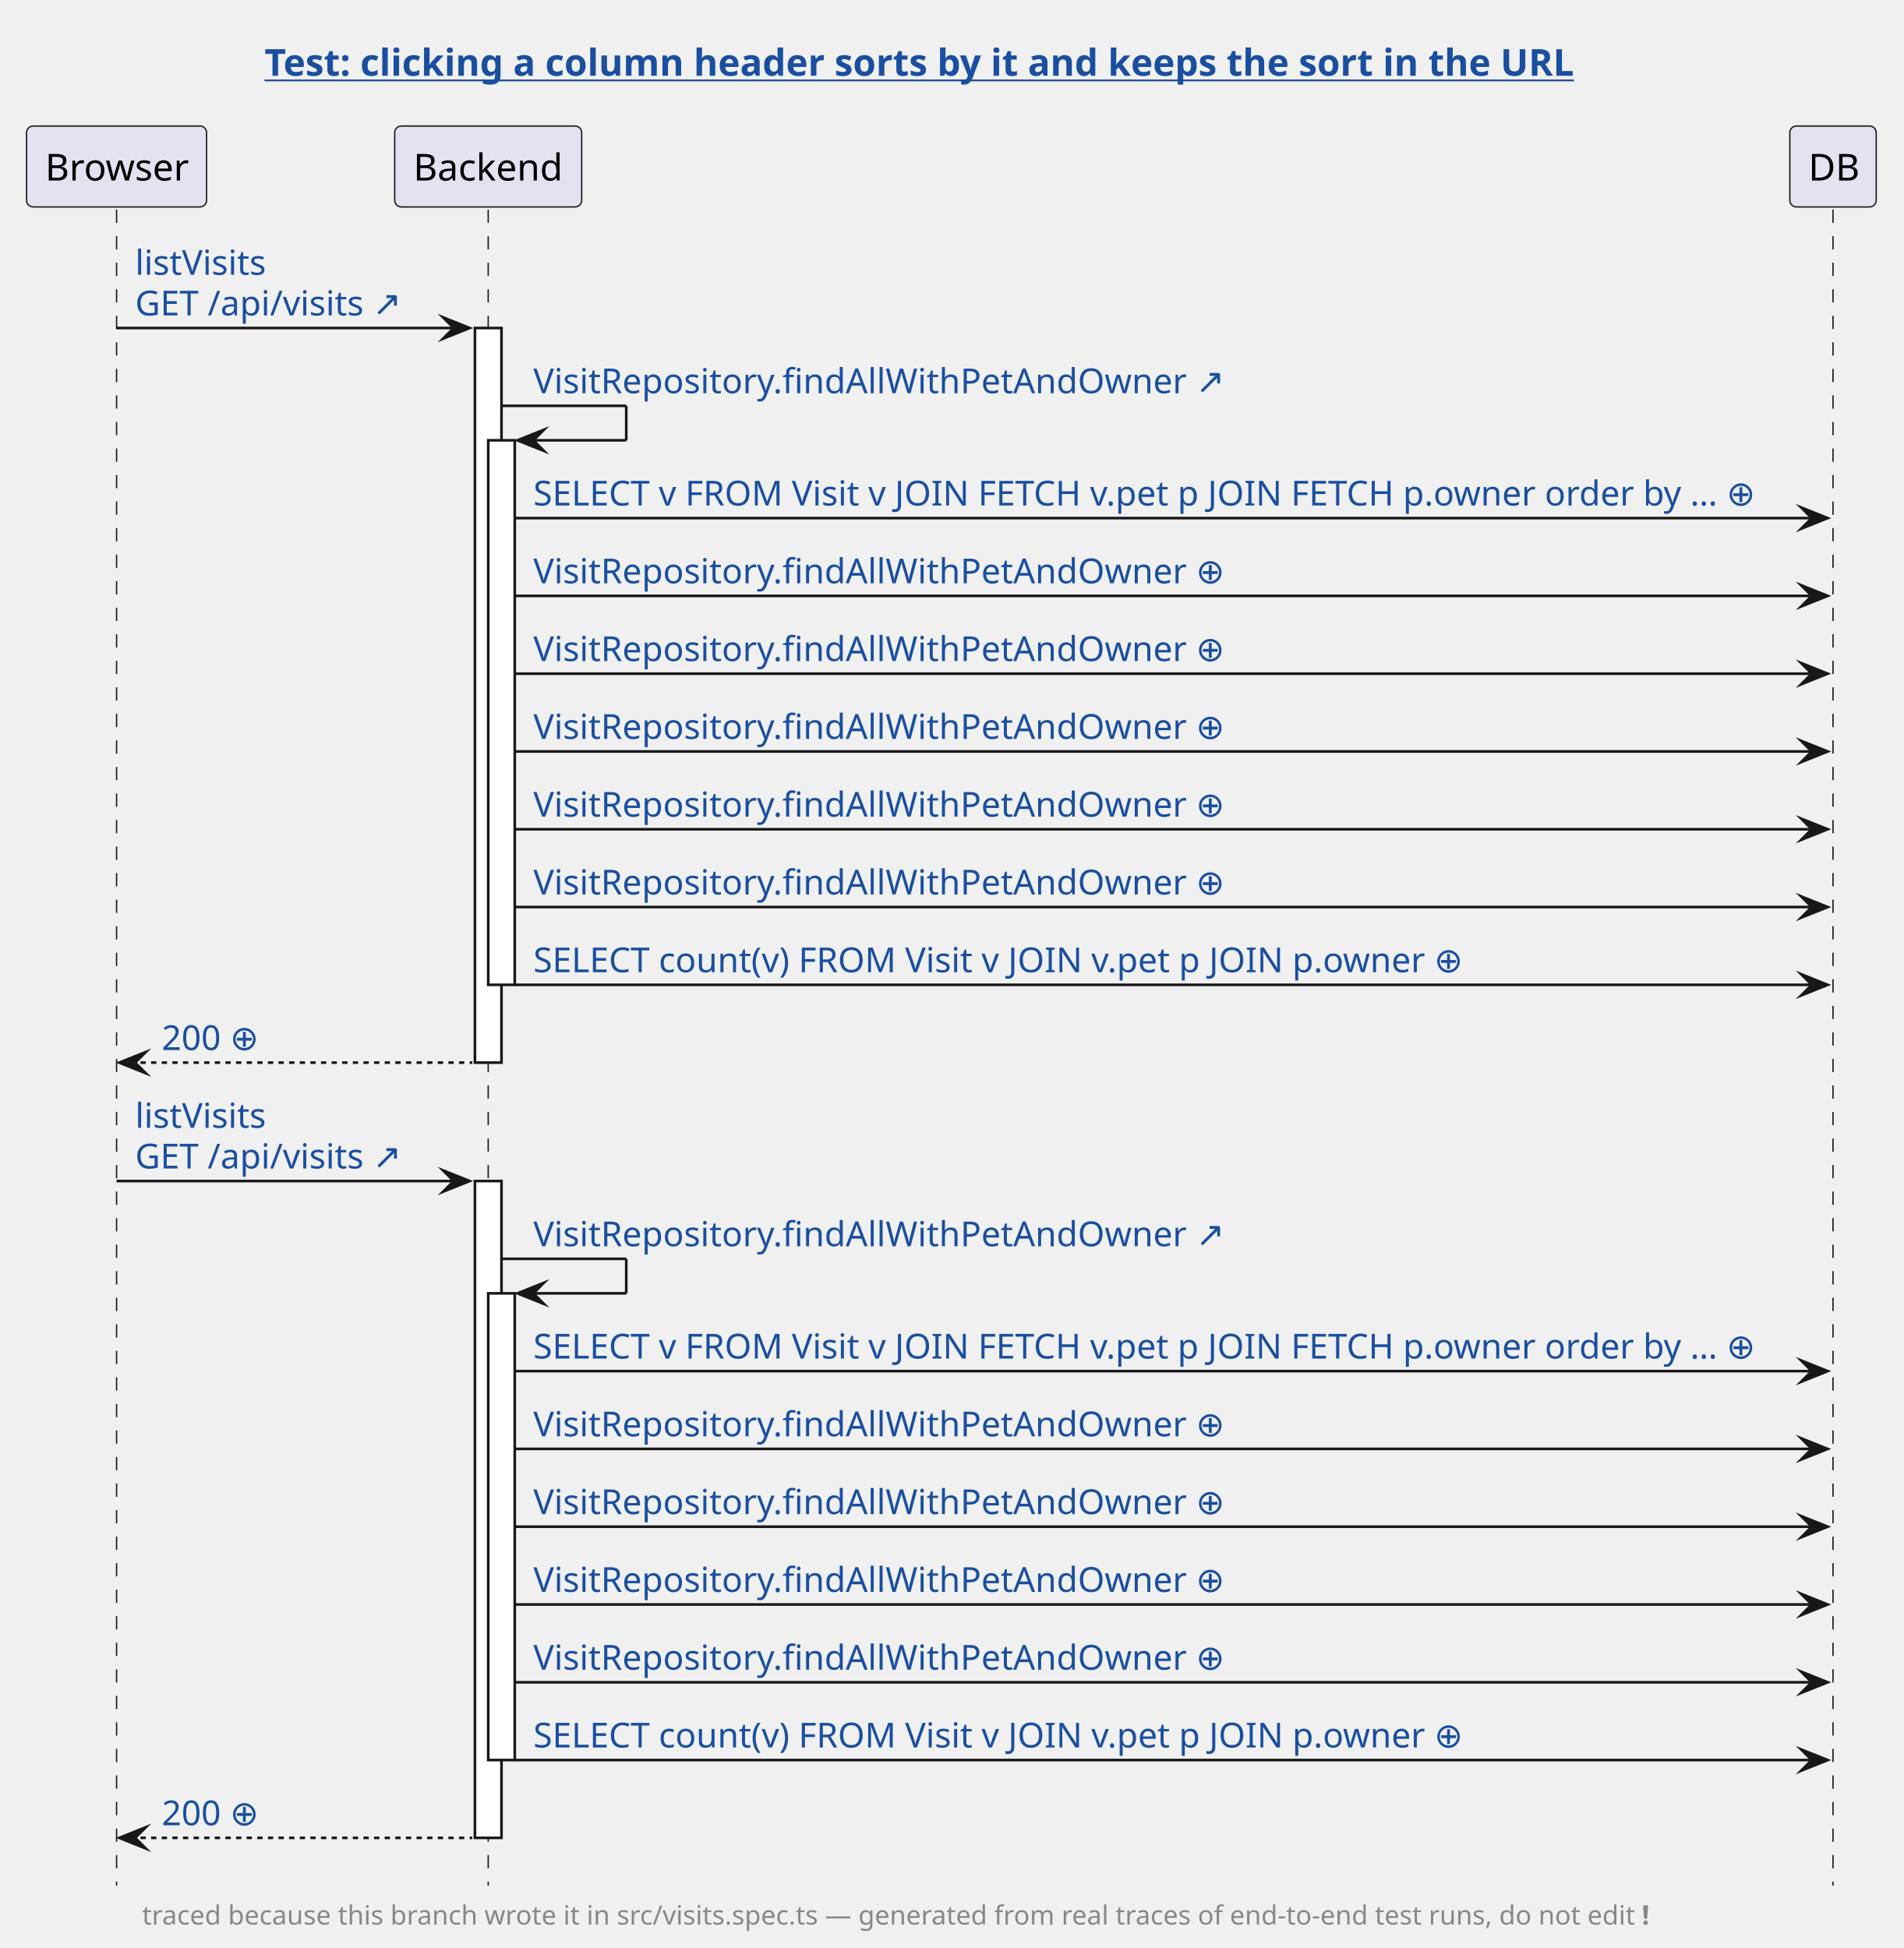
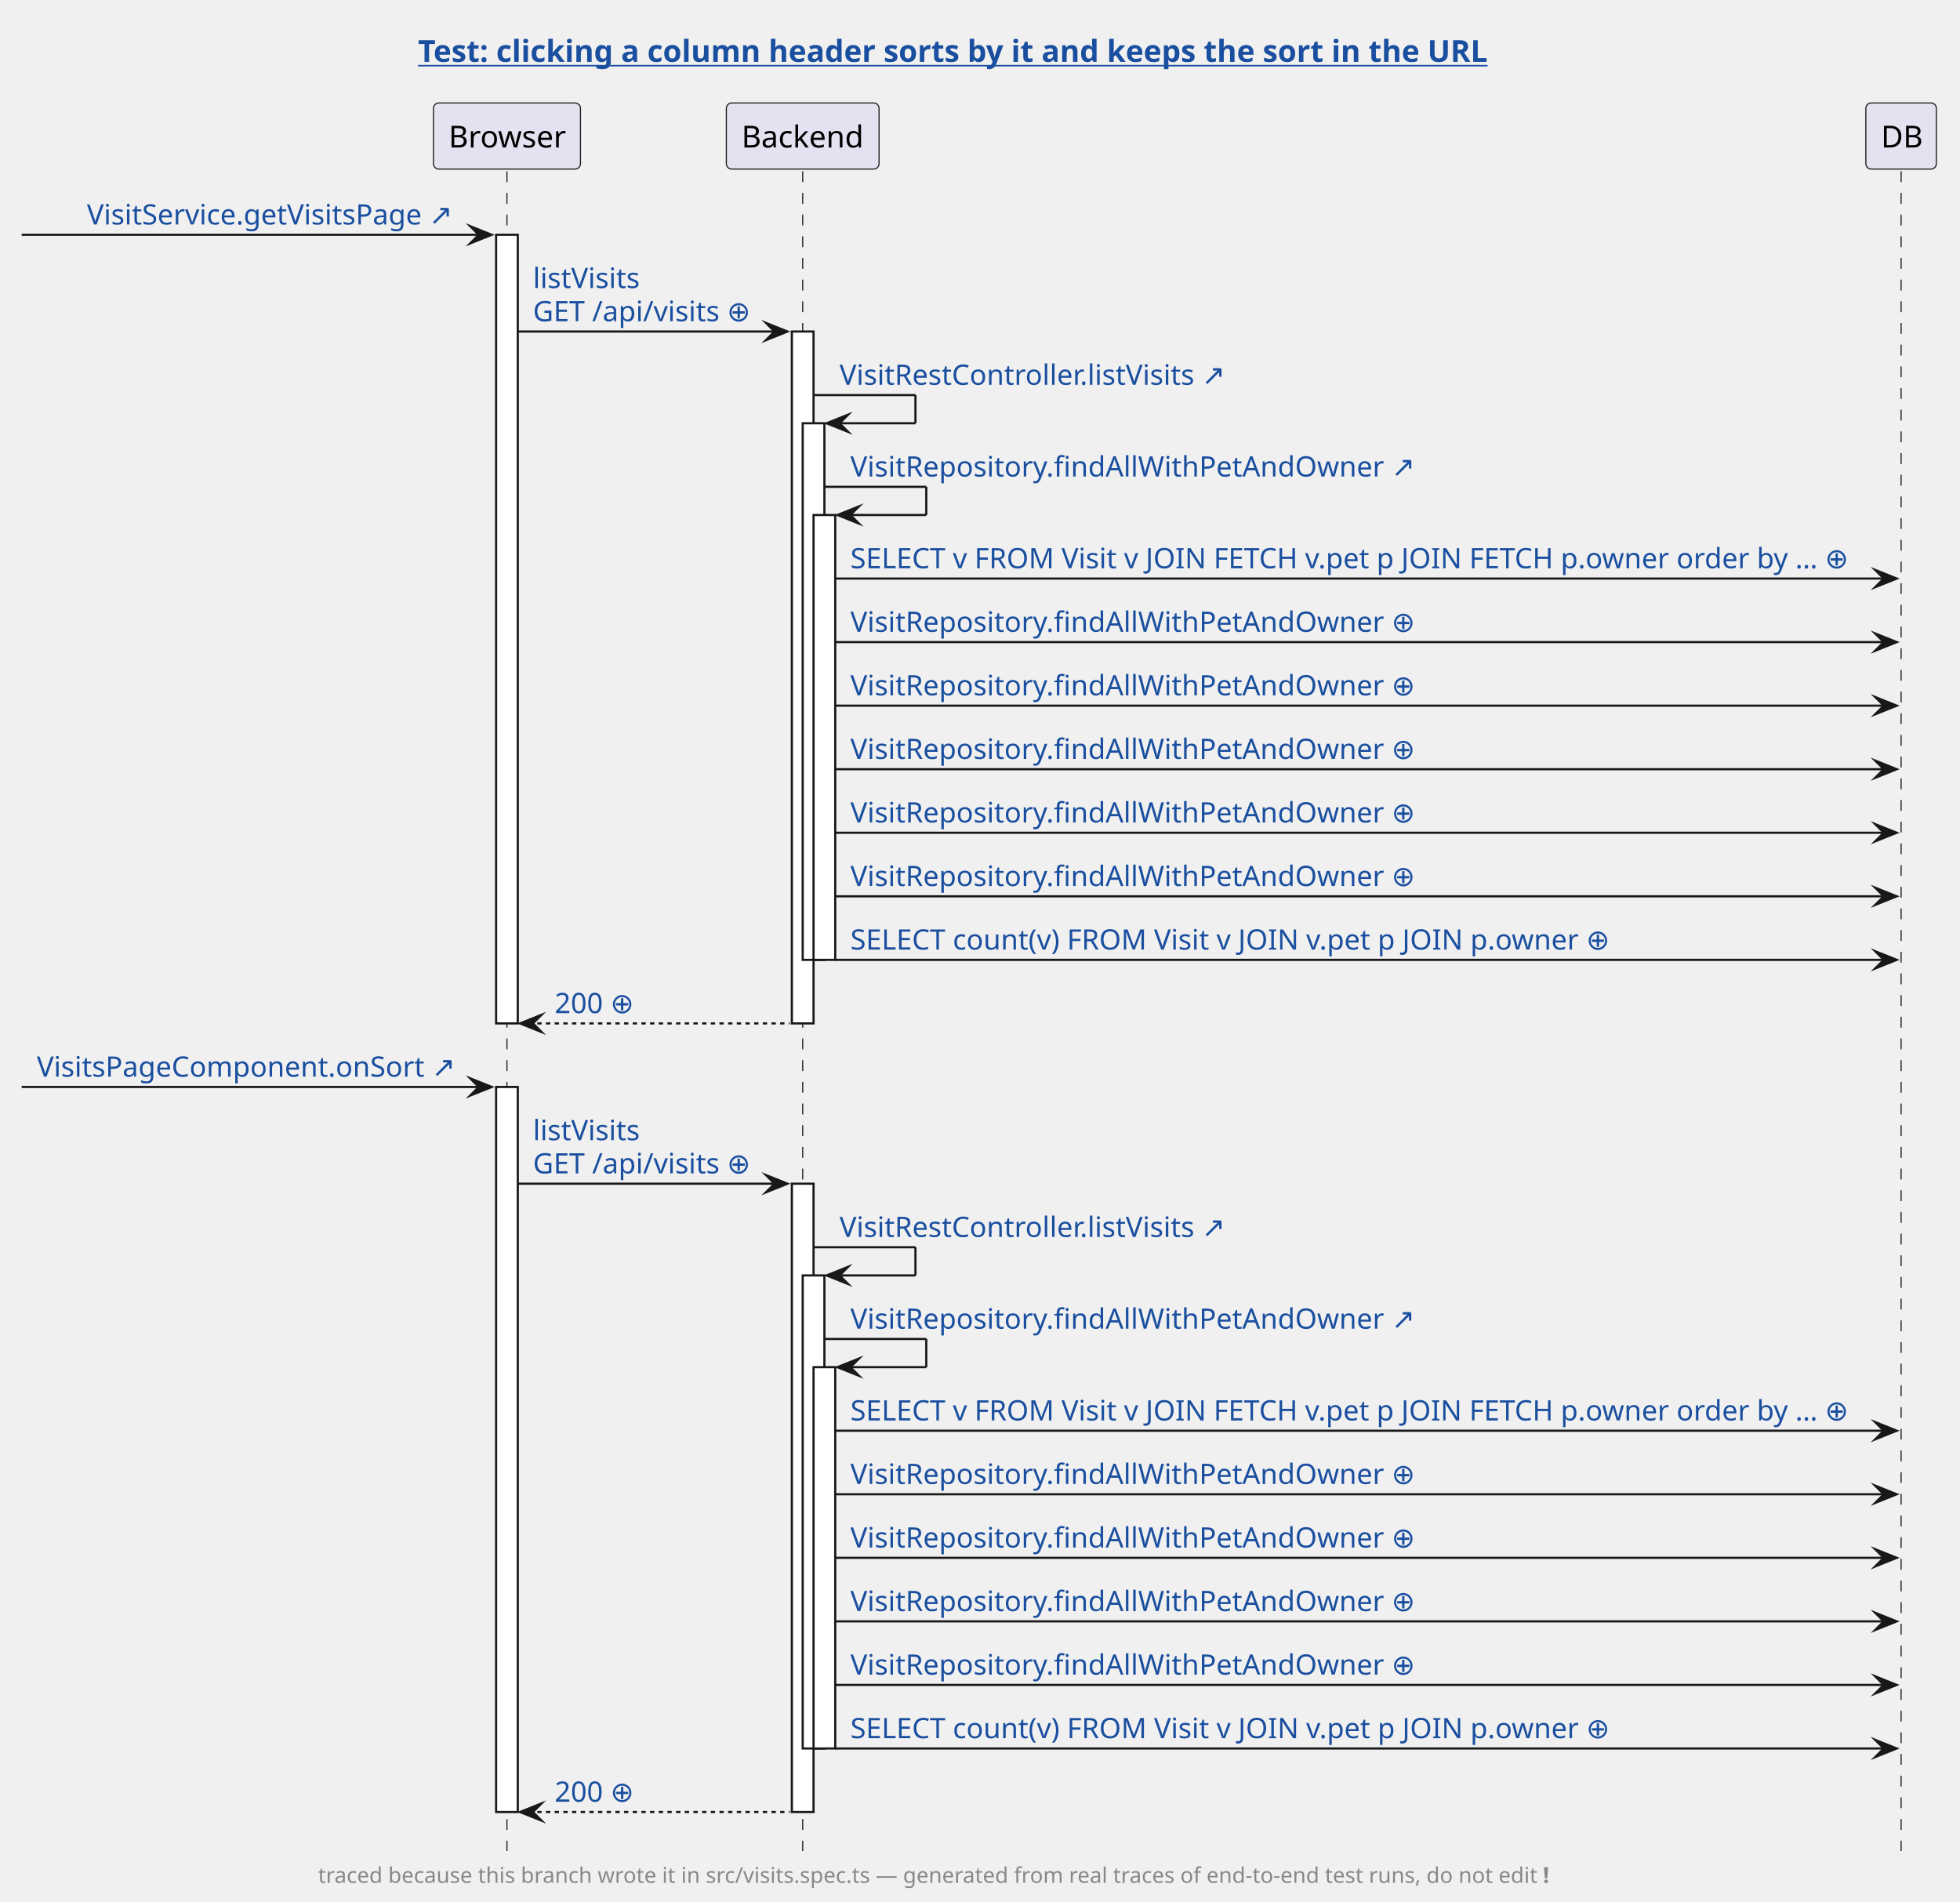
- <svg xmlns="http://www.w3.org/2000/svg" xmlns:xlink="http://www.w3.org/1999/xlink" version="1.1" data-diagram-type="SEQUENCE" style="width:717px;height:734px;background:#FFFFFF;" width="717px" height="734px" viewBox="0 0 717 734" zoomAndPan="magnify" preserveAspectRatio="none" contentStyleType="text/css">
+ <svg xmlns="http://www.w3.org/2000/svg" xmlns:xlink="http://www.w3.org/1999/xlink" version="1.1" data-diagram-type="SEQUENCE" style="width:904px;height:877px;background:#FFFFFF;" width="904px" height="877px" viewBox="0 0 904 877" zoomAndPan="magnify" preserveAspectRatio="none" contentStyleType="text/css">
  <defs />
  <g font-family="sans-serif" lengthAdjust="spacing">
    <g class="title" data-source-line="7">
      <a target="_top" href="src://petclinic-test/src/visits.spec.ts:47" xlink:href="src://petclinic-test/src/visits.spec.ts:47" xlink:type="simple" xlink:actuate="onRequest" xlink:show="new" title="Click to open the test" xlink:title="Click to open the test">
-         <text x="99.645" y="28.535" fill="#1A4FA0" font-size="14" textLength="516.503" font-weight="700" text-decoration="underline">Test: clicking a column header sorts by it and keeps the sort in the URL</text>
+         <text x="192.8" y="28.535" fill="#1A4FA0" font-size="14" textLength="516.503" font-weight="700" text-decoration="underline">Test: clicking a column header sorts by it and keeps the sort in the URL</text>
      </a>
    </g>
    <g class="participant-lifeline" data-qualified-name="Browser" data-entity-uid="part1" id="part1-lifeline" data-source-line="9">
      <g>
-         <rect x="40.417" y="78.977" width="8" height="631.521" fill="#000" fill-opacity="0" />
-         <line x1="43.917" y1="78.977" x2="43.917" y2="710.498" style="stroke:#181818;stroke-width:0.5;stroke-dasharray:5,5;" />
+         <rect x="230.318" y="78.977" width="8" height="774.764" fill="#000" fill-opacity="0" />
+         <line x1="233.818" y1="78.977" x2="233.818" y2="853.74" style="stroke:#181818;stroke-width:0.5;stroke-dasharray:5,5;" />
      </g>
+     </g>
+     <g>
+       <rect x="228.818" y="108.287" width="10" height="363.727" fill="#FFF" style="stroke:#181818;stroke-width:1;" />
+     </g>
+     <g>
+       <rect x="228.818" y="501.324" width="10" height="334.416" fill="#FFF" style="stroke:#181818;stroke-width:1;" />
    </g>
    <g class="participant-lifeline" data-qualified-name="Backend" data-entity-uid="part2" id="part2-lifeline" data-source-line="10">
      <g>
-         <rect x="180.418" y="78.977" width="8" height="631.521" fill="#000" fill-opacity="0" />
-         <line x1="183.918" y1="78.977" x2="183.918" y2="710.498" style="stroke:#181818;stroke-width:0.5;stroke-dasharray:5,5;" />
+         <rect x="366.727" y="78.977" width="8" height="774.764" fill="#000" fill-opacity="0" />
+         <line x1="370.227" y1="78.977" x2="370.227" y2="853.74" style="stroke:#181818;stroke-width:0.5;stroke-dasharray:5,5;" />
      </g>
    </g>
    <g>
-       <rect x="178.918" y="123.598" width="10" height="276.795" fill="#FFF" style="stroke:#181818;stroke-width:1;" />
-     </g>
-     <g>
-       <rect x="178.918" y="445.014" width="10" height="247.484" fill="#FFF" style="stroke:#181818;stroke-width:1;" />
-     </g>
-     <g>
-       <rect x="183.918" y="165.908" width="10" height="205.174" fill="#FFF" style="stroke:#181818;stroke-width:1;" />
-     </g>
-     <g>
-       <rect x="183.918" y="487.324" width="10" height="175.863" fill="#FFF" style="stroke:#181818;stroke-width:1;" />
+       <rect x="365.227" y="152.908" width="10" height="319.105" fill="#FFF" style="stroke:#181818;stroke-width:1;" />
+     </g>
+     <g>
+       <rect x="365.227" y="545.945" width="10" height="289.795" fill="#FFF" style="stroke:#181818;stroke-width:1;" />
+     </g>
+     <g>
+       <rect x="370.227" y="195.219" width="10" height="247.484" fill="#FFF" style="stroke:#181818;stroke-width:1;" />
+     </g>
+     <g>
+       <rect x="370.227" y="588.256" width="10" height="218.174" fill="#FFF" style="stroke:#181818;stroke-width:1;" />
+     </g>
+     <g>
+       <rect x="375.227" y="237.529" width="10" height="205.174" fill="#FFF" style="stroke:#181818;stroke-width:1;" />
+     </g>
+     <g>
+       <rect x="375.227" y="630.566" width="10" height="175.863" fill="#FFF" style="stroke:#181818;stroke-width:1;" />
    </g>
    <g class="participant-lifeline" data-qualified-name="DB" data-entity-uid="part3" id="part3-lifeline" data-source-line="11">
      <g>
-         <rect x="687.024" y="78.977" width="8" height="631.521" fill="#000" fill-opacity="0" />
-         <line x1="690.524" y1="78.977" x2="690.524" y2="710.498" style="stroke:#181818;stroke-width:0.5;stroke-dasharray:5,5;" />
+         <rect x="873.333" y="78.977" width="8" height="774.764" fill="#000" fill-opacity="0" />
+         <line x1="876.833" y1="78.977" x2="876.833" y2="853.74" style="stroke:#181818;stroke-width:0.5;stroke-dasharray:5,5;" />
      </g>
    </g>
    <g class="participant participant-head" data-qualified-name="Browser" data-entity-uid="part1" id="part1-head" data-source-line="9">
-       <rect x="10" y="47.488" width="67.833" height="30.488" fill="#E2E2F0" style="stroke:#181818;stroke-width:0.5;" rx="2.5" ry="2.5" />
-       <text x="17" y="68.023" fill="#000" font-size="14" textLength="53.833">Browser</text>
+       <rect x="199.901" y="47.488" width="67.833" height="30.488" fill="#E2E2F0" style="stroke:#181818;stroke-width:0.5;" rx="2.5" ry="2.5" />
+       <text x="206.901" y="68.023" fill="#000" font-size="14" textLength="53.833">Browser</text>
    </g>
    <g class="participant participant-head" data-qualified-name="Backend" data-entity-uid="part2" id="part2-head" data-source-line="10">
-       <rect x="148.699" y="47.488" width="70.438" height="30.488" fill="#E2E2F0" style="stroke:#181818;stroke-width:0.5;" rx="2.5" ry="2.5" />
-       <text x="155.699" y="68.023" fill="#000" font-size="14" textLength="56.438">Backend</text>
+       <rect x="335.008" y="47.488" width="70.438" height="30.488" fill="#E2E2F0" style="stroke:#181818;stroke-width:0.5;" rx="2.5" ry="2.5" />
+       <text x="342.008" y="68.023" fill="#000" font-size="14" textLength="56.438">Backend</text>
    </g>
    <g class="participant participant-head" data-qualified-name="DB" data-entity-uid="part3" id="part3-head" data-source-line="11">
-       <rect x="674.254" y="47.488" width="32.539" height="30.488" fill="#E2E2F0" style="stroke:#181818;stroke-width:0.5;" rx="2.5" ry="2.5" />
-       <text x="681.254" y="68.023" fill="#000" font-size="14" textLength="18.539">DB</text>
-     </g>
-     <g class="message" data-entity-1="part1" data-entity-2="part2" id="msg1" data-source-line="12">
-       <polygon points="166.918,119.598,176.918,123.598,166.918,127.598,170.918,123.598" fill="#181818" style="stroke:#181818;stroke-width:1;stroke-linejoin:miter;stroke-miterlimit:10;" />
-       <line x1="43.917" y1="123.598" x2="172.918" y2="123.598" style="stroke:#181818;stroke-width:1;" />
+       <rect x="860.563" y="47.488" width="32.539" height="30.488" fill="#E2E2F0" style="stroke:#181818;stroke-width:0.5;" rx="2.5" ry="2.5" />
+       <text x="867.563" y="68.023" fill="#000" font-size="14" textLength="18.539">DB</text>
+     </g>
+     <g class="message" data-entity-1="part1" data-entity-2="part1" id="msg1" data-source-line="12">
+       <polygon points="216.818,104.287,226.818,108.287,216.818,112.287,220.818,108.287" fill="#181818" style="stroke:#181818;stroke-width:1;stroke-linejoin:miter;stroke-miterlimit:10;" />
+       <line x1="10" y1="108.287" x2="222.818" y2="108.287" style="stroke:#181818;stroke-width:1;" />
      <a target="_top" href="src://petclinic-frontend/src/app/visits/visits-page/visits-page.component.ts:50" xlink:href="src://petclinic-frontend/src/app/visits/visits-page/visits-page.component.ts:50" xlink:type="simple" xlink:actuate="onRequest" xlink:show="new" title="Click to open the line that sent this request: visits-page.component.ts:50" xlink:title="Click to open the line that sent this request: visits-page.component.ts:50">
-         <text x="50.917" y="103.545" fill="#1A4FA0" font-size="13" textLength="53.136">listVisits</text>
-       </a>
-       <a target="_top" href="src://petclinic-frontend/src/app/visits/visits-page/visits-page.component.ts:50" xlink:href="src://petclinic-frontend/src/app/visits/visits-page/visits-page.component.ts:50" xlink:type="simple" xlink:actuate="onRequest" xlink:show="new" title="Click to open the line that sent this request: visits-page.component.ts:50" xlink:title="Click to open the line that sent this request: visits-page.component.ts:50">
-         <text x="50.917" y="118.855" fill="#1A4FA0" font-size="13" textLength="111.001">GET /api/visits ↗</text>
-       </a>
-     </g>
-     <g class="message" data-entity-1="part2" data-entity-2="part2" id="msg2" data-source-line="14">
-       <line x1="188.918" y1="152.908" x2="235.918" y2="152.908" style="stroke:#181818;stroke-width:1;" />
-       <line x1="235.918" y1="152.908" x2="235.918" y2="165.908" style="stroke:#181818;stroke-width:1;" />
-       <line x1="194.918" y1="165.908" x2="235.918" y2="165.908" style="stroke:#181818;stroke-width:1;" />
-       <polygon points="204.918,161.908,194.918,165.908,204.918,169.908,200.918,165.908" fill="#181818" style="stroke:#181818;stroke-width:1;stroke-linejoin:miter;stroke-miterlimit:10;" />
+         <text x="40.08" y="103.545" fill="#1A4FA0" font-size="13" textLength="176.738">VisitService.getVisitsPage ↗</text>
+       </a>
+     </g>
+     <g class="message" data-entity-1="part1" data-entity-2="part2" id="msg2" data-source-line="14">
+       <polygon points="353.227,148.908,363.227,152.908,353.227,156.908,357.227,152.908" fill="#181818" style="stroke:#181818;stroke-width:1;stroke-linejoin:miter;stroke-miterlimit:10;" />
+       <line x1="238.818" y1="152.908" x2="359.227" y2="152.908" style="stroke:#181818;stroke-width:1;" />
+       <a target="_top" href="genseq://09jss6p" xlink:href="genseq://09jss6p" xlink:type="simple" xlink:actuate="onRequest" xlink:show="new" title="Click for the request as it was sent" xlink:title="Click for the request as it was sent">
+         <text x="245.818" y="132.855" fill="#1A4FA0" font-size="13" textLength="53.136">listVisits</text>
+       </a>
+       <a target="_top" href="genseq://09jss6p" xlink:href="genseq://09jss6p" xlink:type="simple" xlink:actuate="onRequest" xlink:show="new" title="Click for the request as it was sent" xlink:title="Click for the request as it was sent">
+         <text x="245.818" y="148.166" fill="#1A4FA0" font-size="13" textLength="107.409">GET /api/visits ⊕</text>
+       </a>
+     </g>
+     <g class="message" data-entity-1="part2" data-entity-2="part2" id="msg3" data-source-line="16">
+       <line x1="375.227" y1="182.219" x2="422.227" y2="182.219" style="stroke:#181818;stroke-width:1;" />
+       <line x1="422.227" y1="182.219" x2="422.227" y2="195.219" style="stroke:#181818;stroke-width:1;" />
+       <line x1="381.227" y1="195.219" x2="422.227" y2="195.219" style="stroke:#181818;stroke-width:1;" />
+       <polygon points="391.227,191.219,381.227,195.219,391.227,199.219,387.227,195.219" fill="#181818" style="stroke:#181818;stroke-width:1;stroke-linejoin:miter;stroke-miterlimit:10;" />
+       <a target="_top" href="src://petclinic-backend/src/main/java/victor/training/petclinic/rest/VisitRestController.java:54" xlink:href="src://petclinic-backend/src/main/java/victor/training/petclinic/rest/VisitRestController.java:54" xlink:type="simple" xlink:actuate="onRequest" xlink:show="new" title="Click to open VisitRestController.listVisits" xlink:title="Click to open VisitRestController.listVisits">
+         <text x="387.227" y="177.477" fill="#1A4FA0" font-size="13" textLength="192.112">VisitRestController.listVisits ↗</text>
+       </a>
+     </g>
+     <g class="message" data-entity-1="part2" data-entity-2="part2" id="msg4" data-source-line="18">
+       <line x1="380.227" y1="224.529" x2="427.227" y2="224.529" style="stroke:#181818;stroke-width:1;" />
+       <line x1="427.227" y1="224.529" x2="427.227" y2="237.529" style="stroke:#181818;stroke-width:1;" />
+       <line x1="386.227" y1="237.529" x2="427.227" y2="237.529" style="stroke:#181818;stroke-width:1;" />
+       <polygon points="396.227,233.529,386.227,237.529,396.227,241.529,392.227,237.529" fill="#181818" style="stroke:#181818;stroke-width:1;stroke-linejoin:miter;stroke-miterlimit:10;" />
      <a target="_top" href="src://petclinic-backend/src/main/java/victor/training/petclinic/repository/VisitRepository.java:22" xlink:href="src://petclinic-backend/src/main/java/victor/training/petclinic/repository/VisitRepository.java:22" xlink:type="simple" xlink:actuate="onRequest" xlink:show="new" title="Click to open VisitRepository.findAllWithPetAndOwner" xlink:title="Click to open VisitRepository.findAllWithPetAndOwner">
-         <text x="200.918" y="148.166" fill="#1A4FA0" font-size="13" textLength="270.042">VisitRepository.findAllWithPetAndOwner ↗</text>
-       </a>
-     </g>
-     <g class="message" data-entity-1="part2" data-entity-2="part3" id="msg3" data-source-line="16">
-       <polygon points="678.524,191.219,688.524,195.219,678.524,199.219,682.524,195.219" fill="#181818" style="stroke:#181818;stroke-width:1;stroke-linejoin:miter;stroke-miterlimit:10;" />
-       <line x1="193.918" y1="195.219" x2="684.524" y2="195.219" style="stroke:#181818;stroke-width:1;" />
+         <text x="392.227" y="219.787" fill="#1A4FA0" font-size="13" textLength="270.042">VisitRepository.findAllWithPetAndOwner ↗</text>
+       </a>
+     </g>
+     <g class="message" data-entity-1="part2" data-entity-2="part3" id="msg5" data-source-line="20">
+       <polygon points="864.833,262.84,874.833,266.84,864.833,270.84,868.833,266.84" fill="#181818" style="stroke:#181818;stroke-width:1;stroke-linejoin:miter;stroke-miterlimit:10;" />
+       <line x1="385.227" y1="266.84" x2="870.833" y2="266.84" style="stroke:#181818;stroke-width:1;" />
      <a target="_top" href="genseq://114roce" xlink:href="genseq://114roce" xlink:type="simple" xlink:actuate="onRequest" xlink:show="new" title="Click for the statement behind this call" xlink:title="Click for the statement behind this call">
-         <text x="200.918" y="190.477" fill="#1A4FA0" font-size="13" textLength="482.606">SELECT v FROM Visit v JOIN FETCH v.pet p JOIN FETCH p.owner order by … ⊕</text>
-       </a>
-     </g>
-     <g class="message" data-entity-1="part2" data-entity-2="part3" id="msg4" data-source-line="17">
-       <polygon points="678.524,220.529,688.524,224.529,678.524,228.529,682.524,224.529" fill="#181818" style="stroke:#181818;stroke-width:1;stroke-linejoin:miter;stroke-miterlimit:10;" />
-       <line x1="193.918" y1="224.529" x2="684.524" y2="224.529" style="stroke:#181818;stroke-width:1;" />
+         <text x="392.227" y="262.098" fill="#1A4FA0" font-size="13" textLength="482.606">SELECT v FROM Visit v JOIN FETCH v.pet p JOIN FETCH p.owner order by … ⊕</text>
+       </a>
+     </g>
+     <g class="message" data-entity-1="part2" data-entity-2="part3" id="msg6" data-source-line="21">
+       <polygon points="864.833,292.15,874.833,296.15,864.833,300.15,868.833,296.15" fill="#181818" style="stroke:#181818;stroke-width:1;stroke-linejoin:miter;stroke-miterlimit:10;" />
+       <line x1="385.227" y1="296.15" x2="870.833" y2="296.15" style="stroke:#181818;stroke-width:1;" />
      <a target="_top" href="genseq://070fg5f" xlink:href="genseq://070fg5f" xlink:type="simple" xlink:actuate="onRequest" xlink:show="new" title="Click for the statement behind this call" xlink:title="Click for the statement behind this call">
-         <text x="200.918" y="219.787" fill="#1A4FA0" font-size="13" textLength="266.449">VisitRepository.findAllWithPetAndOwner ⊕</text>
-       </a>
-     </g>
-     <g class="message" data-entity-1="part2" data-entity-2="part3" id="msg5" data-source-line="18">
-       <polygon points="678.524,249.84,688.524,253.84,678.524,257.84,682.524,253.84" fill="#181818" style="stroke:#181818;stroke-width:1;stroke-linejoin:miter;stroke-miterlimit:10;" />
-       <line x1="193.918" y1="253.84" x2="684.524" y2="253.84" style="stroke:#181818;stroke-width:1;" />
+         <text x="392.227" y="291.408" fill="#1A4FA0" font-size="13" textLength="266.449">VisitRepository.findAllWithPetAndOwner ⊕</text>
+       </a>
+     </g>
+     <g class="message" data-entity-1="part2" data-entity-2="part3" id="msg7" data-source-line="22">
+       <polygon points="864.833,321.461,874.833,325.461,864.833,329.461,868.833,325.461" fill="#181818" style="stroke:#181818;stroke-width:1;stroke-linejoin:miter;stroke-miterlimit:10;" />
+       <line x1="385.227" y1="325.461" x2="870.833" y2="325.461" style="stroke:#181818;stroke-width:1;" />
      <a target="_top" href="genseq://0xm9qzg" xlink:href="genseq://0xm9qzg" xlink:type="simple" xlink:actuate="onRequest" xlink:show="new" title="Click for the statement behind this call" xlink:title="Click for the statement behind this call">
-         <text x="200.918" y="249.098" fill="#1A4FA0" font-size="13" textLength="266.449">VisitRepository.findAllWithPetAndOwner ⊕</text>
-       </a>
-     </g>
-     <g class="message" data-entity-1="part2" data-entity-2="part3" id="msg6" data-source-line="19">
-       <polygon points="678.524,279.15,688.524,283.15,678.524,287.15,682.524,283.15" fill="#181818" style="stroke:#181818;stroke-width:1;stroke-linejoin:miter;stroke-miterlimit:10;" />
-       <line x1="193.918" y1="283.15" x2="684.524" y2="283.15" style="stroke:#181818;stroke-width:1;" />
+         <text x="392.227" y="320.719" fill="#1A4FA0" font-size="13" textLength="266.449">VisitRepository.findAllWithPetAndOwner ⊕</text>
+       </a>
+     </g>
+     <g class="message" data-entity-1="part2" data-entity-2="part3" id="msg8" data-source-line="23">
+       <polygon points="864.833,350.771,874.833,354.771,864.833,358.771,868.833,354.771" fill="#181818" style="stroke:#181818;stroke-width:1;stroke-linejoin:miter;stroke-miterlimit:10;" />
+       <line x1="385.227" y1="354.771" x2="870.833" y2="354.771" style="stroke:#181818;stroke-width:1;" />
      <a target="_top" href="genseq://1heb9yw" xlink:href="genseq://1heb9yw" xlink:type="simple" xlink:actuate="onRequest" xlink:show="new" title="Click for the statement behind this call" xlink:title="Click for the statement behind this call">
-         <text x="200.918" y="278.408" fill="#1A4FA0" font-size="13" textLength="266.449">VisitRepository.findAllWithPetAndOwner ⊕</text>
-       </a>
-     </g>
-     <g class="message" data-entity-1="part2" data-entity-2="part3" id="msg7" data-source-line="20">
-       <polygon points="678.524,308.461,688.524,312.461,678.524,316.461,682.524,312.461" fill="#181818" style="stroke:#181818;stroke-width:1;stroke-linejoin:miter;stroke-miterlimit:10;" />
-       <line x1="193.918" y1="312.461" x2="684.524" y2="312.461" style="stroke:#181818;stroke-width:1;" />
+         <text x="392.227" y="350.029" fill="#1A4FA0" font-size="13" textLength="266.449">VisitRepository.findAllWithPetAndOwner ⊕</text>
+       </a>
+     </g>
+     <g class="message" data-entity-1="part2" data-entity-2="part3" id="msg9" data-source-line="24">
+       <polygon points="864.833,380.082,874.833,384.082,864.833,388.082,868.833,384.082" fill="#181818" style="stroke:#181818;stroke-width:1;stroke-linejoin:miter;stroke-miterlimit:10;" />
+       <line x1="385.227" y1="384.082" x2="870.833" y2="384.082" style="stroke:#181818;stroke-width:1;" />
      <a target="_top" href="genseq://094wceq" xlink:href="genseq://094wceq" xlink:type="simple" xlink:actuate="onRequest" xlink:show="new" title="Click for the statement behind this call" xlink:title="Click for the statement behind this call">
-         <text x="200.918" y="307.719" fill="#1A4FA0" font-size="13" textLength="266.449">VisitRepository.findAllWithPetAndOwner ⊕</text>
-       </a>
-     </g>
-     <g class="message" data-entity-1="part2" data-entity-2="part3" id="msg8" data-source-line="21">
-       <polygon points="678.524,337.771,688.524,341.771,678.524,345.771,682.524,341.771" fill="#181818" style="stroke:#181818;stroke-width:1;stroke-linejoin:miter;stroke-miterlimit:10;" />
-       <line x1="193.918" y1="341.771" x2="684.524" y2="341.771" style="stroke:#181818;stroke-width:1;" />
+         <text x="392.227" y="379.34" fill="#1A4FA0" font-size="13" textLength="266.449">VisitRepository.findAllWithPetAndOwner ⊕</text>
+       </a>
+     </g>
+     <g class="message" data-entity-1="part2" data-entity-2="part3" id="msg10" data-source-line="25">
+       <polygon points="864.833,409.393,874.833,413.393,864.833,417.393,868.833,413.393" fill="#181818" style="stroke:#181818;stroke-width:1;stroke-linejoin:miter;stroke-miterlimit:10;" />
+       <line x1="385.227" y1="413.393" x2="870.833" y2="413.393" style="stroke:#181818;stroke-width:1;" />
      <a target="_top" href="genseq://0cvbten" xlink:href="genseq://0cvbten" xlink:type="simple" xlink:actuate="onRequest" xlink:show="new" title="Click for the statement behind this call" xlink:title="Click for the statement behind this call">
-         <text x="200.918" y="337.029" fill="#1A4FA0" font-size="13" textLength="266.449">VisitRepository.findAllWithPetAndOwner ⊕</text>
-       </a>
-     </g>
-     <g class="message" data-entity-1="part2" data-entity-2="part3" id="msg9" data-source-line="22">
-       <polygon points="678.524,367.082,688.524,371.082,678.524,375.082,682.524,371.082" fill="#181818" style="stroke:#181818;stroke-width:1;stroke-linejoin:miter;stroke-miterlimit:10;" />
-       <line x1="193.918" y1="371.082" x2="684.524" y2="371.082" style="stroke:#181818;stroke-width:1;" />
+         <text x="392.227" y="408.65" fill="#1A4FA0" font-size="13" textLength="266.449">VisitRepository.findAllWithPetAndOwner ⊕</text>
+       </a>
+     </g>
+     <g class="message" data-entity-1="part2" data-entity-2="part3" id="msg11" data-source-line="26">
+       <polygon points="864.833,438.703,874.833,442.703,864.833,446.703,868.833,442.703" fill="#181818" style="stroke:#181818;stroke-width:1;stroke-linejoin:miter;stroke-miterlimit:10;" />
+       <line x1="385.227" y1="442.703" x2="870.833" y2="442.703" style="stroke:#181818;stroke-width:1;" />
      <a target="_top" href="genseq://0gohwr7" xlink:href="genseq://0gohwr7" xlink:type="simple" xlink:actuate="onRequest" xlink:show="new" title="Click for the statement behind this call" xlink:title="Click for the statement behind this call">
-         <text x="200.918" y="366.34" fill="#1A4FA0" font-size="13" textLength="362.546">SELECT count(v) FROM Visit v JOIN v.pet p JOIN p.owner ⊕</text>
-       </a>
-     </g>
-     <g class="message" data-entity-1="part2" data-entity-2="part1" id="msg10" data-source-line="24">
-       <polygon points="54.917,396.393,44.917,400.393,54.917,404.393,50.917,400.393" fill="#181818" style="stroke:#181818;stroke-width:1;stroke-linejoin:miter;stroke-miterlimit:10;" />
-       <line x1="48.917" y1="400.393" x2="177.918" y2="400.393" style="stroke:#181818;stroke-width:1;stroke-dasharray:2,2;" />
+         <text x="392.227" y="437.961" fill="#1A4FA0" font-size="13" textLength="362.546">SELECT count(v) FROM Visit v JOIN v.pet p JOIN p.owner ⊕</text>
+       </a>
+     </g>
+     <g class="message" data-entity-1="part2" data-entity-2="part1" id="msg12" data-source-line="29">
+       <polygon points="249.818,468.014,239.818,472.014,249.818,476.014,245.818,472.014" fill="#181818" style="stroke:#181818;stroke-width:1;stroke-linejoin:miter;stroke-miterlimit:10;" />
+       <line x1="243.818" y1="472.014" x2="364.227" y2="472.014" style="stroke:#181818;stroke-width:1;stroke-dasharray:2,2;" />
      <a target="_top" href="genseq://1gl89nl" xlink:href="genseq://1gl89nl" xlink:type="simple" xlink:actuate="onRequest" xlink:show="new" title="Click for this call’s JSON body" xlink:title="Click for this call’s JSON body">
-         <text x="60.917" y="395.65" fill="#1A4FA0" font-size="13" textLength="38.181">200 ⊕</text>
-       </a>
-     </g>
-     <g class="message" data-entity-1="part1" data-entity-2="part2" id="msg11" data-source-line="26">
-       <polygon points="166.918,441.014,176.918,445.014,166.918,449.014,170.918,445.014" fill="#181818" style="stroke:#181818;stroke-width:1;stroke-linejoin:miter;stroke-miterlimit:10;" />
-       <line x1="43.917" y1="445.014" x2="172.918" y2="445.014" style="stroke:#181818;stroke-width:1;" />
+         <text x="255.818" y="467.271" fill="#1A4FA0" font-size="13" textLength="38.181">200 ⊕</text>
+       </a>
+     </g>
+     <g class="message" data-entity-1="part1" data-entity-2="part1" id="msg13" data-source-line="32">
+       <polygon points="216.818,497.324,226.818,501.324,216.818,505.324,220.818,501.324" fill="#181818" style="stroke:#181818;stroke-width:1;stroke-linejoin:miter;stroke-miterlimit:10;" />
+       <line x1="10" y1="501.324" x2="222.818" y2="501.324" style="stroke:#181818;stroke-width:1;" />
      <a target="_top" href="src://petclinic-frontend/src/app/visits/visits-page/visits-page.component.ts:63" xlink:href="src://petclinic-frontend/src/app/visits/visits-page/visits-page.component.ts:63" xlink:type="simple" xlink:actuate="onRequest" xlink:show="new" title="Click to open the line that sent this request: visits-page.component.ts:86 ← visits-page.component.ts:63 ← visits-page.component.html:15" xlink:title="Click to open the line that sent this request: visits-page.component.ts:86 ← visits-page.component.ts:63 ← visits-page.component.html:15">
-         <text x="50.917" y="424.961" fill="#1A4FA0" font-size="13" textLength="53.136">listVisits</text>
-       </a>
-       <a target="_top" href="src://petclinic-frontend/src/app/visits/visits-page/visits-page.component.ts:63" xlink:href="src://petclinic-frontend/src/app/visits/visits-page/visits-page.component.ts:63" xlink:type="simple" xlink:actuate="onRequest" xlink:show="new" title="Click to open the line that sent this request: visits-page.component.ts:86 ← visits-page.component.ts:63 ← visits-page.component.html:15" xlink:title="Click to open the line that sent this request: visits-page.component.ts:86 ← visits-page.component.ts:63 ← visits-page.component.html:15">
-         <text x="50.917" y="440.271" fill="#1A4FA0" font-size="13" textLength="111.001">GET /api/visits ↗</text>
-       </a>
-     </g>
-     <g class="message" data-entity-1="part2" data-entity-2="part2" id="msg12" data-source-line="28">
-       <line x1="188.918" y1="474.324" x2="235.918" y2="474.324" style="stroke:#181818;stroke-width:1;" />
-       <line x1="235.918" y1="474.324" x2="235.918" y2="487.324" style="stroke:#181818;stroke-width:1;" />
-       <line x1="194.918" y1="487.324" x2="235.918" y2="487.324" style="stroke:#181818;stroke-width:1;" />
-       <polygon points="204.918,483.324,194.918,487.324,204.918,491.324,200.918,487.324" fill="#181818" style="stroke:#181818;stroke-width:1;stroke-linejoin:miter;stroke-miterlimit:10;" />
+         <text x="17" y="496.582" fill="#1A4FA0" font-size="13" textLength="199.818">VisitsPageComponent.onSort ↗</text>
+       </a>
+     </g>
+     <g class="message" data-entity-1="part1" data-entity-2="part2" id="msg14" data-source-line="34">
+       <polygon points="353.227,541.945,363.227,545.945,353.227,549.945,357.227,545.945" fill="#181818" style="stroke:#181818;stroke-width:1;stroke-linejoin:miter;stroke-miterlimit:10;" />
+       <line x1="238.818" y1="545.945" x2="359.227" y2="545.945" style="stroke:#181818;stroke-width:1;" />
+       <a target="_top" href="genseq://0nd1dkn" xlink:href="genseq://0nd1dkn" xlink:type="simple" xlink:actuate="onRequest" xlink:show="new" title="Click for the request as it was sent" xlink:title="Click for the request as it was sent">
+         <text x="245.818" y="525.893" fill="#1A4FA0" font-size="13" textLength="53.136">listVisits</text>
+       </a>
+       <a target="_top" href="genseq://0nd1dkn" xlink:href="genseq://0nd1dkn" xlink:type="simple" xlink:actuate="onRequest" xlink:show="new" title="Click for the request as it was sent" xlink:title="Click for the request as it was sent">
+         <text x="245.818" y="541.203" fill="#1A4FA0" font-size="13" textLength="107.409">GET /api/visits ⊕</text>
+       </a>
+     </g>
+     <g class="message" data-entity-1="part2" data-entity-2="part2" id="msg15" data-source-line="36">
+       <line x1="375.227" y1="575.256" x2="422.227" y2="575.256" style="stroke:#181818;stroke-width:1;" />
+       <line x1="422.227" y1="575.256" x2="422.227" y2="588.256" style="stroke:#181818;stroke-width:1;" />
+       <line x1="381.227" y1="588.256" x2="422.227" y2="588.256" style="stroke:#181818;stroke-width:1;" />
+       <polygon points="391.227,584.256,381.227,588.256,391.227,592.256,387.227,588.256" fill="#181818" style="stroke:#181818;stroke-width:1;stroke-linejoin:miter;stroke-miterlimit:10;" />
+       <a target="_top" href="src://petclinic-backend/src/main/java/victor/training/petclinic/rest/VisitRestController.java:54" xlink:href="src://petclinic-backend/src/main/java/victor/training/petclinic/rest/VisitRestController.java:54" xlink:type="simple" xlink:actuate="onRequest" xlink:show="new" title="Click to open VisitRestController.listVisits" xlink:title="Click to open VisitRestController.listVisits">
+         <text x="387.227" y="570.514" fill="#1A4FA0" font-size="13" textLength="192.112">VisitRestController.listVisits ↗</text>
+       </a>
+     </g>
+     <g class="message" data-entity-1="part2" data-entity-2="part2" id="msg16" data-source-line="38">
+       <line x1="380.227" y1="617.566" x2="427.227" y2="617.566" style="stroke:#181818;stroke-width:1;" />
+       <line x1="427.227" y1="617.566" x2="427.227" y2="630.566" style="stroke:#181818;stroke-width:1;" />
+       <line x1="386.227" y1="630.566" x2="427.227" y2="630.566" style="stroke:#181818;stroke-width:1;" />
+       <polygon points="396.227,626.566,386.227,630.566,396.227,634.566,392.227,630.566" fill="#181818" style="stroke:#181818;stroke-width:1;stroke-linejoin:miter;stroke-miterlimit:10;" />
      <a target="_top" href="src://petclinic-backend/src/main/java/victor/training/petclinic/repository/VisitRepository.java:22" xlink:href="src://petclinic-backend/src/main/java/victor/training/petclinic/repository/VisitRepository.java:22" xlink:type="simple" xlink:actuate="onRequest" xlink:show="new" title="Click to open VisitRepository.findAllWithPetAndOwner" xlink:title="Click to open VisitRepository.findAllWithPetAndOwner">
-         <text x="200.918" y="469.582" fill="#1A4FA0" font-size="13" textLength="270.042">VisitRepository.findAllWithPetAndOwner ↗</text>
-       </a>
-     </g>
-     <g class="message" data-entity-1="part2" data-entity-2="part3" id="msg13" data-source-line="30">
-       <polygon points="678.524,512.635,688.524,516.635,678.524,520.635,682.524,516.635" fill="#181818" style="stroke:#181818;stroke-width:1;stroke-linejoin:miter;stroke-miterlimit:10;" />
-       <line x1="193.918" y1="516.635" x2="684.524" y2="516.635" style="stroke:#181818;stroke-width:1;" />
+         <text x="392.227" y="612.824" fill="#1A4FA0" font-size="13" textLength="270.042">VisitRepository.findAllWithPetAndOwner ↗</text>
+       </a>
+     </g>
+     <g class="message" data-entity-1="part2" data-entity-2="part3" id="msg17" data-source-line="40">
+       <polygon points="864.833,655.877,874.833,659.877,864.833,663.877,868.833,659.877" fill="#181818" style="stroke:#181818;stroke-width:1;stroke-linejoin:miter;stroke-miterlimit:10;" />
+       <line x1="385.227" y1="659.877" x2="870.833" y2="659.877" style="stroke:#181818;stroke-width:1;" />
      <a target="_top" href="genseq://19w8crk" xlink:href="genseq://19w8crk" xlink:type="simple" xlink:actuate="onRequest" xlink:show="new" title="Click for the statement behind this call" xlink:title="Click for the statement behind this call">
-         <text x="200.918" y="511.893" fill="#1A4FA0" font-size="13" textLength="482.606">SELECT v FROM Visit v JOIN FETCH v.pet p JOIN FETCH p.owner order by … ⊕</text>
-       </a>
-     </g>
-     <g class="message" data-entity-1="part2" data-entity-2="part3" id="msg14" data-source-line="31">
-       <polygon points="678.524,541.945,688.524,545.945,678.524,549.945,682.524,545.945" fill="#181818" style="stroke:#181818;stroke-width:1;stroke-linejoin:miter;stroke-miterlimit:10;" />
-       <line x1="193.918" y1="545.945" x2="684.524" y2="545.945" style="stroke:#181818;stroke-width:1;" />
+         <text x="392.227" y="655.135" fill="#1A4FA0" font-size="13" textLength="482.606">SELECT v FROM Visit v JOIN FETCH v.pet p JOIN FETCH p.owner order by … ⊕</text>
+       </a>
+     </g>
+     <g class="message" data-entity-1="part2" data-entity-2="part3" id="msg18" data-source-line="41">
+       <polygon points="864.833,685.188,874.833,689.188,864.833,693.188,868.833,689.188" fill="#181818" style="stroke:#181818;stroke-width:1;stroke-linejoin:miter;stroke-miterlimit:10;" />
+       <line x1="385.227" y1="689.188" x2="870.833" y2="689.188" style="stroke:#181818;stroke-width:1;" />
      <a target="_top" href="genseq://0cvbten" xlink:href="genseq://0cvbten" xlink:type="simple" xlink:actuate="onRequest" xlink:show="new" title="Click for the statement behind this call" xlink:title="Click for the statement behind this call">
-         <text x="200.918" y="541.203" fill="#1A4FA0" font-size="13" textLength="266.449">VisitRepository.findAllWithPetAndOwner ⊕</text>
-       </a>
-     </g>
-     <g class="message" data-entity-1="part2" data-entity-2="part3" id="msg15" data-source-line="32">
-       <polygon points="678.524,571.256,688.524,575.256,678.524,579.256,682.524,575.256" fill="#181818" style="stroke:#181818;stroke-width:1;stroke-linejoin:miter;stroke-miterlimit:10;" />
-       <line x1="193.918" y1="575.256" x2="684.524" y2="575.256" style="stroke:#181818;stroke-width:1;" />
+         <text x="392.227" y="684.445" fill="#1A4FA0" font-size="13" textLength="266.449">VisitRepository.findAllWithPetAndOwner ⊕</text>
+       </a>
+     </g>
+     <g class="message" data-entity-1="part2" data-entity-2="part3" id="msg19" data-source-line="42">
+       <polygon points="864.833,714.498,874.833,718.498,864.833,722.498,868.833,718.498" fill="#181818" style="stroke:#181818;stroke-width:1;stroke-linejoin:miter;stroke-miterlimit:10;" />
+       <line x1="385.227" y1="718.498" x2="870.833" y2="718.498" style="stroke:#181818;stroke-width:1;" />
      <a target="_top" href="genseq://0i1m34t" xlink:href="genseq://0i1m34t" xlink:type="simple" xlink:actuate="onRequest" xlink:show="new" title="Click for the statement behind this call" xlink:title="Click for the statement behind this call">
-         <text x="200.918" y="570.514" fill="#1A4FA0" font-size="13" textLength="266.449">VisitRepository.findAllWithPetAndOwner ⊕</text>
-       </a>
-     </g>
-     <g class="message" data-entity-1="part2" data-entity-2="part3" id="msg16" data-source-line="33">
-       <polygon points="678.524,600.566,688.524,604.566,678.524,608.566,682.524,604.566" fill="#181818" style="stroke:#181818;stroke-width:1;stroke-linejoin:miter;stroke-miterlimit:10;" />
-       <line x1="193.918" y1="604.566" x2="684.524" y2="604.566" style="stroke:#181818;stroke-width:1;" />
+         <text x="392.227" y="713.756" fill="#1A4FA0" font-size="13" textLength="266.449">VisitRepository.findAllWithPetAndOwner ⊕</text>
+       </a>
+     </g>
+     <g class="message" data-entity-1="part2" data-entity-2="part3" id="msg20" data-source-line="43">
+       <polygon points="864.833,743.809,874.833,747.809,864.833,751.809,868.833,747.809" fill="#181818" style="stroke:#181818;stroke-width:1;stroke-linejoin:miter;stroke-miterlimit:10;" />
+       <line x1="385.227" y1="747.809" x2="870.833" y2="747.809" style="stroke:#181818;stroke-width:1;" />
      <a target="_top" href="genseq://1heb9yw" xlink:href="genseq://1heb9yw" xlink:type="simple" xlink:actuate="onRequest" xlink:show="new" title="Click for the statement behind this call" xlink:title="Click for the statement behind this call">
-         <text x="200.918" y="599.824" fill="#1A4FA0" font-size="13" textLength="266.449">VisitRepository.findAllWithPetAndOwner ⊕</text>
-       </a>
-     </g>
-     <g class="message" data-entity-1="part2" data-entity-2="part3" id="msg17" data-source-line="34">
-       <polygon points="678.524,629.877,688.524,633.877,678.524,637.877,682.524,633.877" fill="#181818" style="stroke:#181818;stroke-width:1;stroke-linejoin:miter;stroke-miterlimit:10;" />
-       <line x1="193.918" y1="633.877" x2="684.524" y2="633.877" style="stroke:#181818;stroke-width:1;" />
+         <text x="392.227" y="743.066" fill="#1A4FA0" font-size="13" textLength="266.449">VisitRepository.findAllWithPetAndOwner ⊕</text>
+       </a>
+     </g>
+     <g class="message" data-entity-1="part2" data-entity-2="part3" id="msg21" data-source-line="44">
+       <polygon points="864.833,773.119,874.833,777.119,864.833,781.119,868.833,777.119" fill="#181818" style="stroke:#181818;stroke-width:1;stroke-linejoin:miter;stroke-miterlimit:10;" />
+       <line x1="385.227" y1="777.119" x2="870.833" y2="777.119" style="stroke:#181818;stroke-width:1;" />
      <a target="_top" href="genseq://0xm9qzg" xlink:href="genseq://0xm9qzg" xlink:type="simple" xlink:actuate="onRequest" xlink:show="new" title="Click for the statement behind this call" xlink:title="Click for the statement behind this call">
-         <text x="200.918" y="629.135" fill="#1A4FA0" font-size="13" textLength="266.449">VisitRepository.findAllWithPetAndOwner ⊕</text>
-       </a>
-     </g>
-     <g class="message" data-entity-1="part2" data-entity-2="part3" id="msg18" data-source-line="35">
-       <polygon points="678.524,659.188,688.524,663.188,678.524,667.188,682.524,663.188" fill="#181818" style="stroke:#181818;stroke-width:1;stroke-linejoin:miter;stroke-miterlimit:10;" />
-       <line x1="193.918" y1="663.188" x2="684.524" y2="663.188" style="stroke:#181818;stroke-width:1;" />
+         <text x="392.227" y="772.377" fill="#1A4FA0" font-size="13" textLength="266.449">VisitRepository.findAllWithPetAndOwner ⊕</text>
+       </a>
+     </g>
+     <g class="message" data-entity-1="part2" data-entity-2="part3" id="msg22" data-source-line="45">
+       <polygon points="864.833,802.43,874.833,806.43,864.833,810.43,868.833,806.43" fill="#181818" style="stroke:#181818;stroke-width:1;stroke-linejoin:miter;stroke-miterlimit:10;" />
+       <line x1="385.227" y1="806.43" x2="870.833" y2="806.43" style="stroke:#181818;stroke-width:1;" />
      <a target="_top" href="genseq://0gohwr7" xlink:href="genseq://0gohwr7" xlink:type="simple" xlink:actuate="onRequest" xlink:show="new" title="Click for the statement behind this call" xlink:title="Click for the statement behind this call">
-         <text x="200.918" y="658.445" fill="#1A4FA0" font-size="13" textLength="362.546">SELECT count(v) FROM Visit v JOIN v.pet p JOIN p.owner ⊕</text>
-       </a>
-     </g>
-     <g class="message" data-entity-1="part2" data-entity-2="part1" id="msg19" data-source-line="37">
-       <polygon points="54.917,688.498,44.917,692.498,54.917,696.498,50.917,692.498" fill="#181818" style="stroke:#181818;stroke-width:1;stroke-linejoin:miter;stroke-miterlimit:10;" />
-       <line x1="48.917" y1="692.498" x2="177.918" y2="692.498" style="stroke:#181818;stroke-width:1;stroke-dasharray:2,2;" />
+         <text x="392.227" y="801.688" fill="#1A4FA0" font-size="13" textLength="362.546">SELECT count(v) FROM Visit v JOIN v.pet p JOIN p.owner ⊕</text>
+       </a>
+     </g>
+     <g class="message" data-entity-1="part2" data-entity-2="part1" id="msg23" data-source-line="48">
+       <polygon points="249.818,831.74,239.818,835.74,249.818,839.74,245.818,835.74" fill="#181818" style="stroke:#181818;stroke-width:1;stroke-linejoin:miter;stroke-miterlimit:10;" />
+       <line x1="243.818" y1="835.74" x2="364.227" y2="835.74" style="stroke:#181818;stroke-width:1;stroke-dasharray:2,2;" />
      <a target="_top" href="genseq://0i7raod" xlink:href="genseq://0i7raod" xlink:type="simple" xlink:actuate="onRequest" xlink:show="new" title="Click for this call’s JSON body" xlink:title="Click for this call’s JSON body">
-         <text x="60.917" y="687.756" fill="#1A4FA0" font-size="13" textLength="38.181">200 ⊕</text>
+         <text x="255.818" y="830.998" fill="#1A4FA0" font-size="13" textLength="38.181">200 ⊕</text>
      </a>
    </g>
    <g class="footer" data-source-line="8">
-       <text x="53.552" y="725.166" fill="#888" font-size="10" textLength="608.688">traced because this branch wrote it in src/visits.spec.ts — generated from real traces of end-to-end test runs, do not edit ❗</text>
+       <text x="146.707" y="868.408" fill="#888" font-size="10" textLength="608.688">traced because this branch wrote it in src/visits.spec.ts — generated from real traces of end-to-end test runs, do not edit ❗</text>
    </g>
  </g>
</svg>
